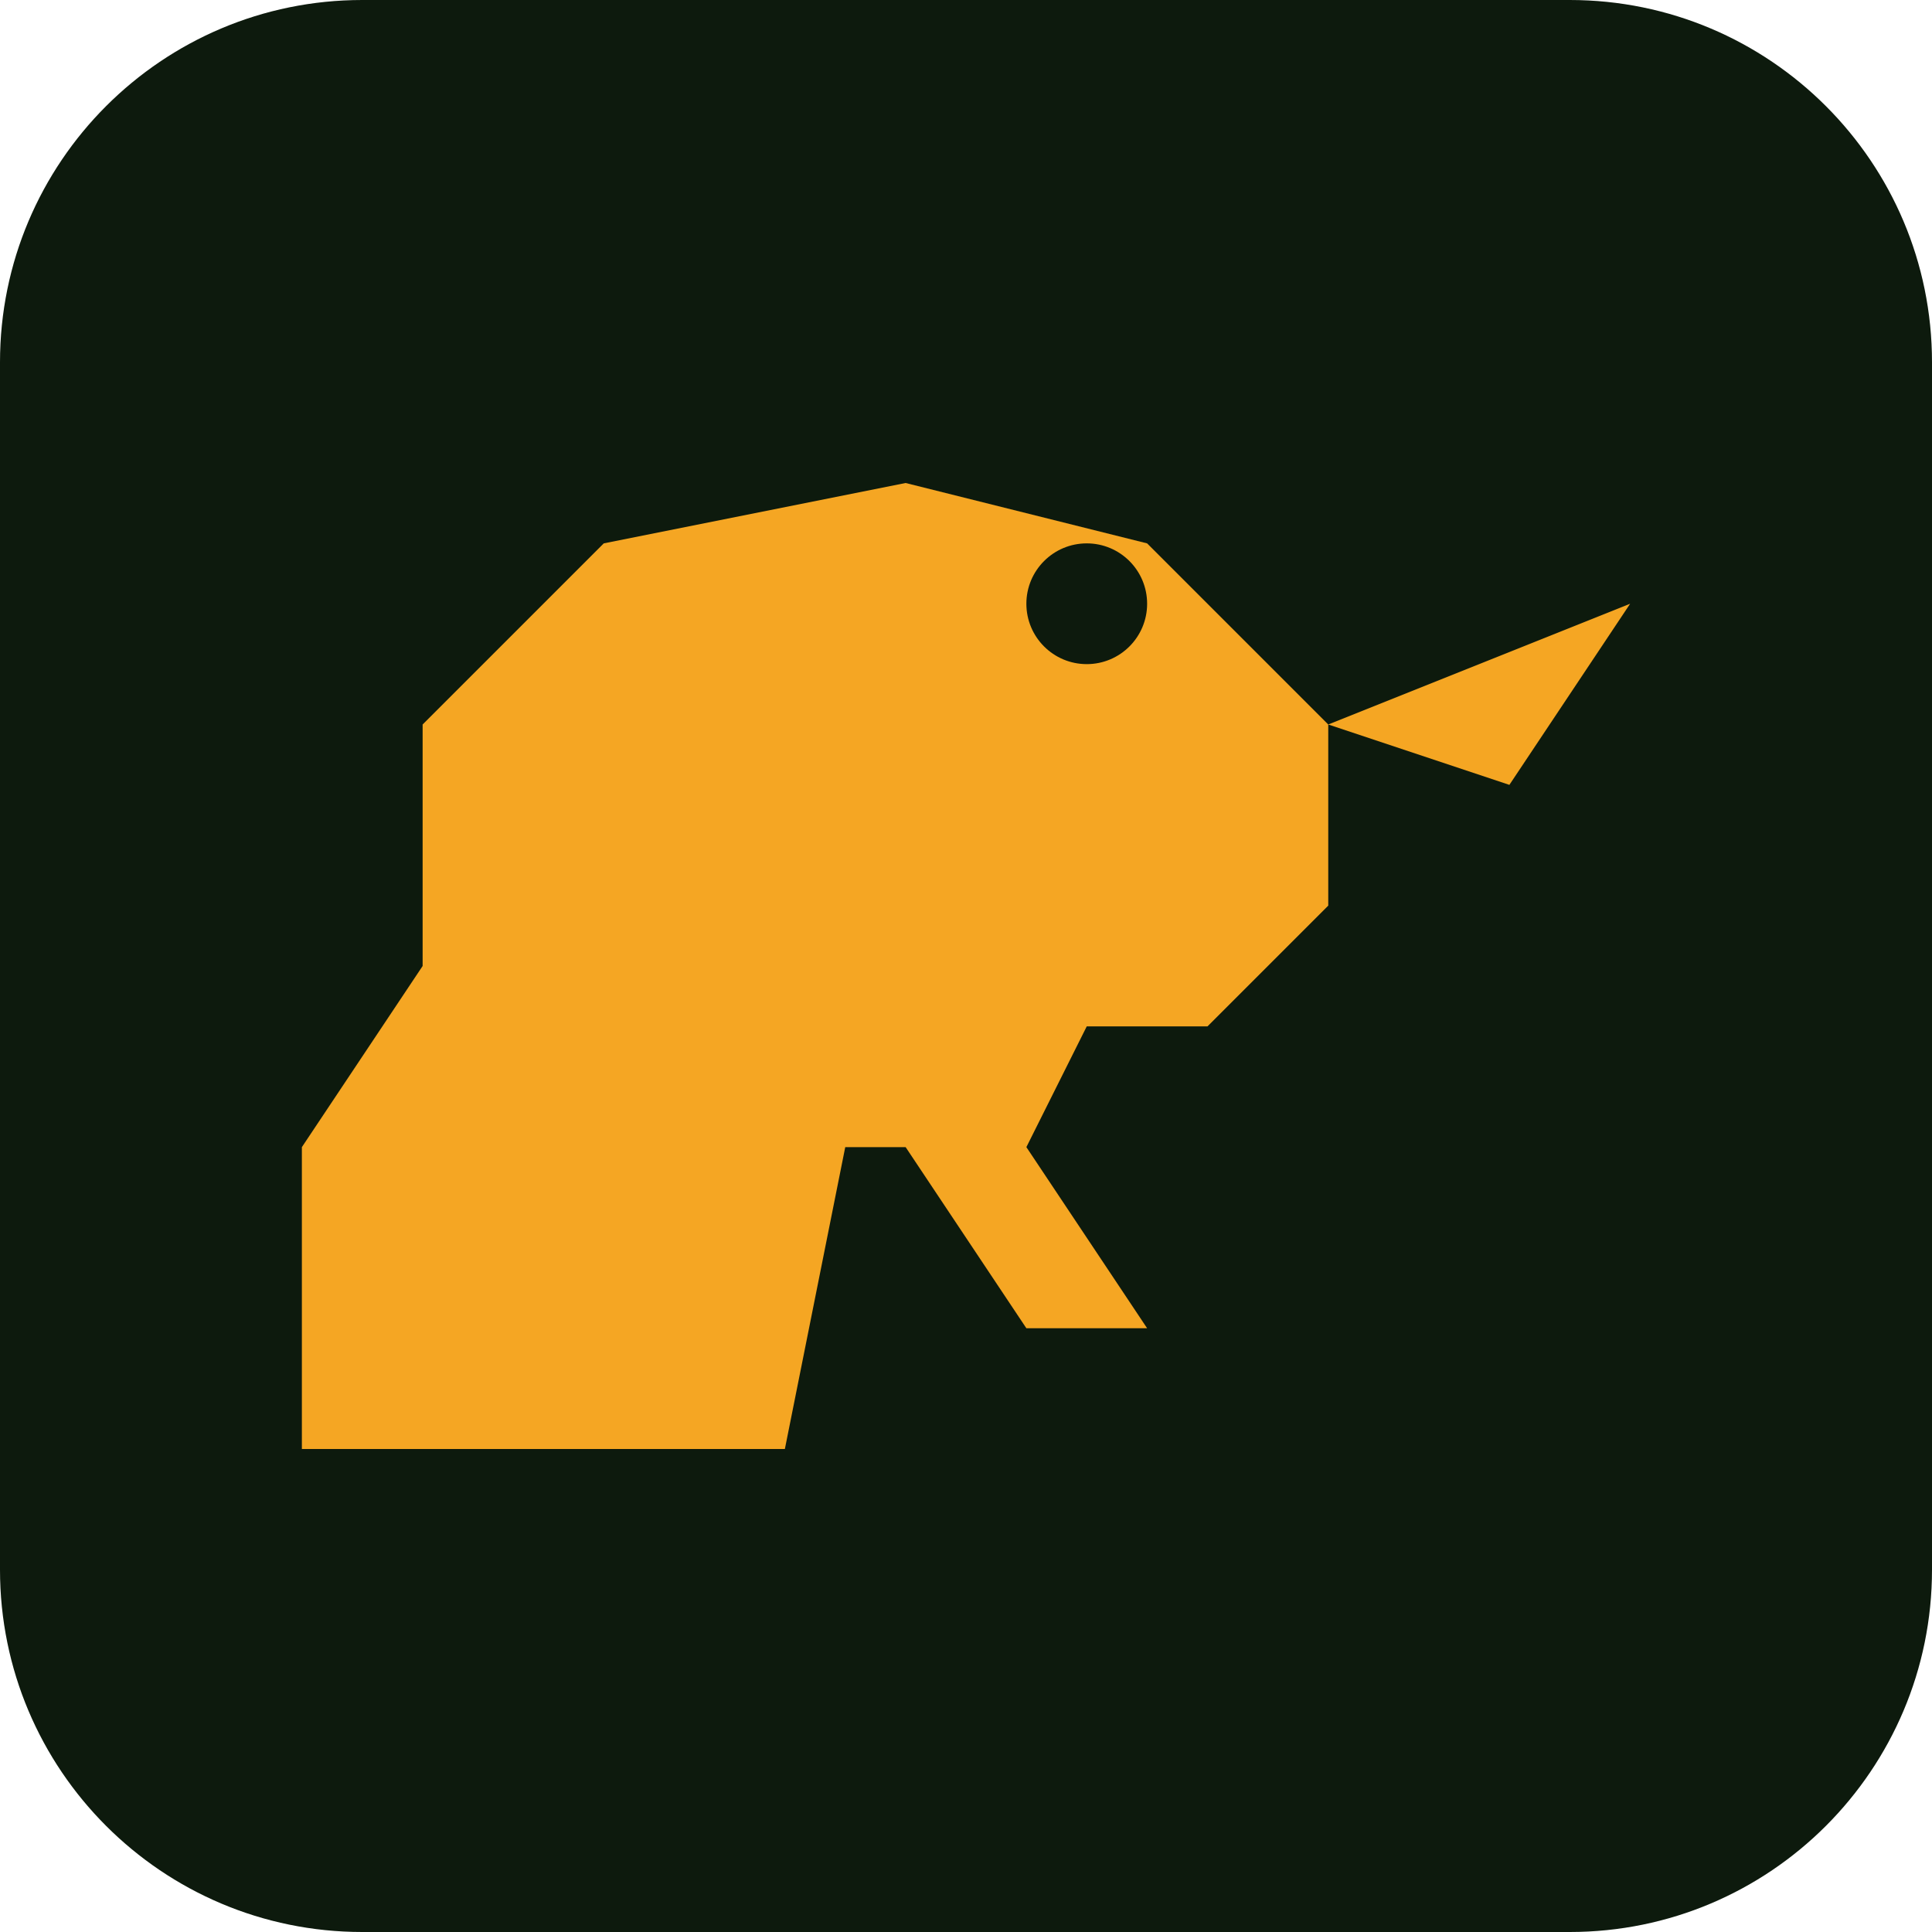
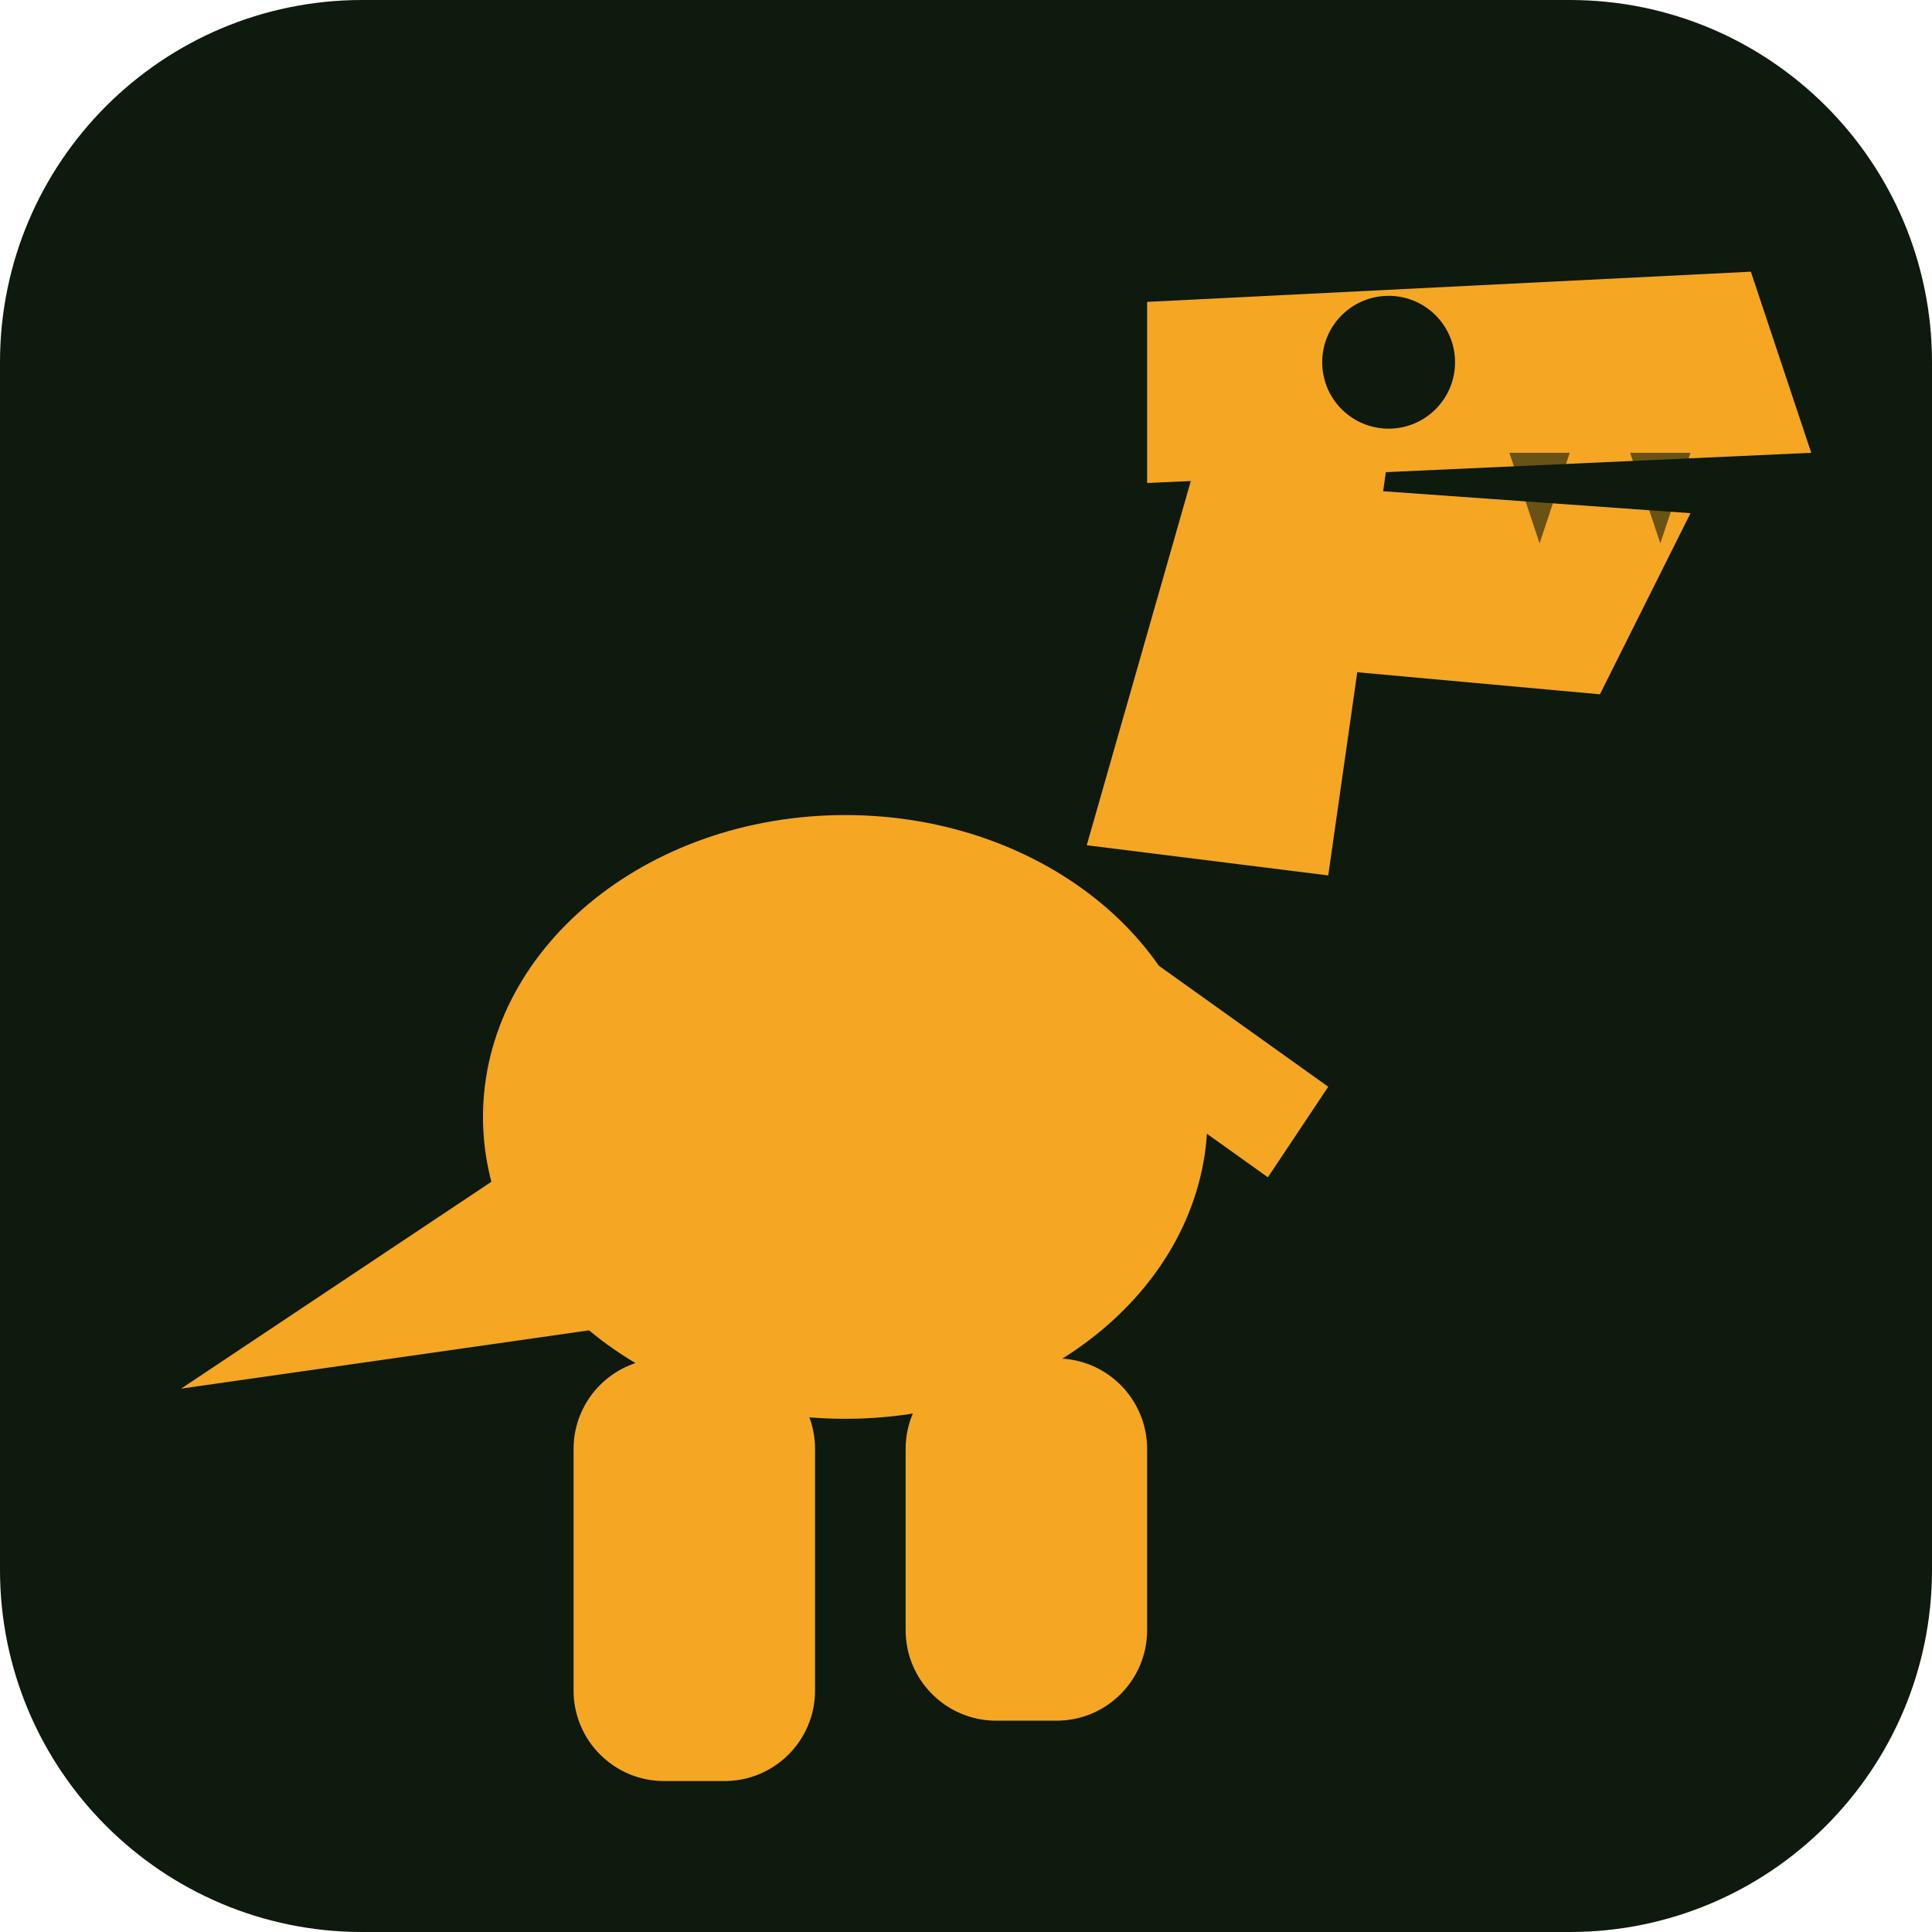
- <svg xmlns="http://www.w3.org/2000/svg" width="64" height="64" viewBox="0 0 64 64">
+ <svg xmlns="http://www.w3.org/2000/svg" viewBox="0 0 64 64">
  <rect width="64" height="64" rx="12" fill="#0D1A0D" />
-   <path d="M10 48 L10 38 L14 32 L14 24 L20 18 L30 16 L38 18 L44 24 L44 30 L40 34 L36 34 L34 38 L38 44 L34 44 L30 38 L28 38 L26 48 Z" fill="#F5A623" />
-   <circle cx="36" cy="20" r="2" fill="#0D1A0D" />
-   <path d="M44 24 L54 20 L50 26 Z" fill="#F5A623" />
+   <path d="M6 46 L18 38 L20 44 Z" fill="#F5A623" />
+   <ellipse cx="28" cy="37" rx="12" ry="10" fill="#F5A623" />
+   <path d="M36 28 L40 14 L46 15 L44 29 Z" fill="#F5A623" />
+   <path d="M38 10 L58 9 L60 15 L38 16 Z" fill="#F5A623" />
+   <path d="M42 16 L56 17 L53 23 L42 22 Z" fill="#F5A623" />
+   <path d="M37 31 L44 36 L42 39 L35 34 Z" fill="#F5A623" />
+   <rect x="19" y="45" width="8" height="14" rx="3" fill="#F5A623" />
+   <rect x="30" y="45" width="8" height="12" rx="3" fill="#F5A623" />
+   <circle cx="46" cy="12" r="2.2" fill="#0D1A0D" />
+   <path d="M50 15 L52 15 L51 18 Z" fill="#0D1A0D" opacity="0.6" />
+   <path d="M54 15 L56 15 L55 18 Z" fill="#0D1A0D" opacity="0.6" />
</svg>
